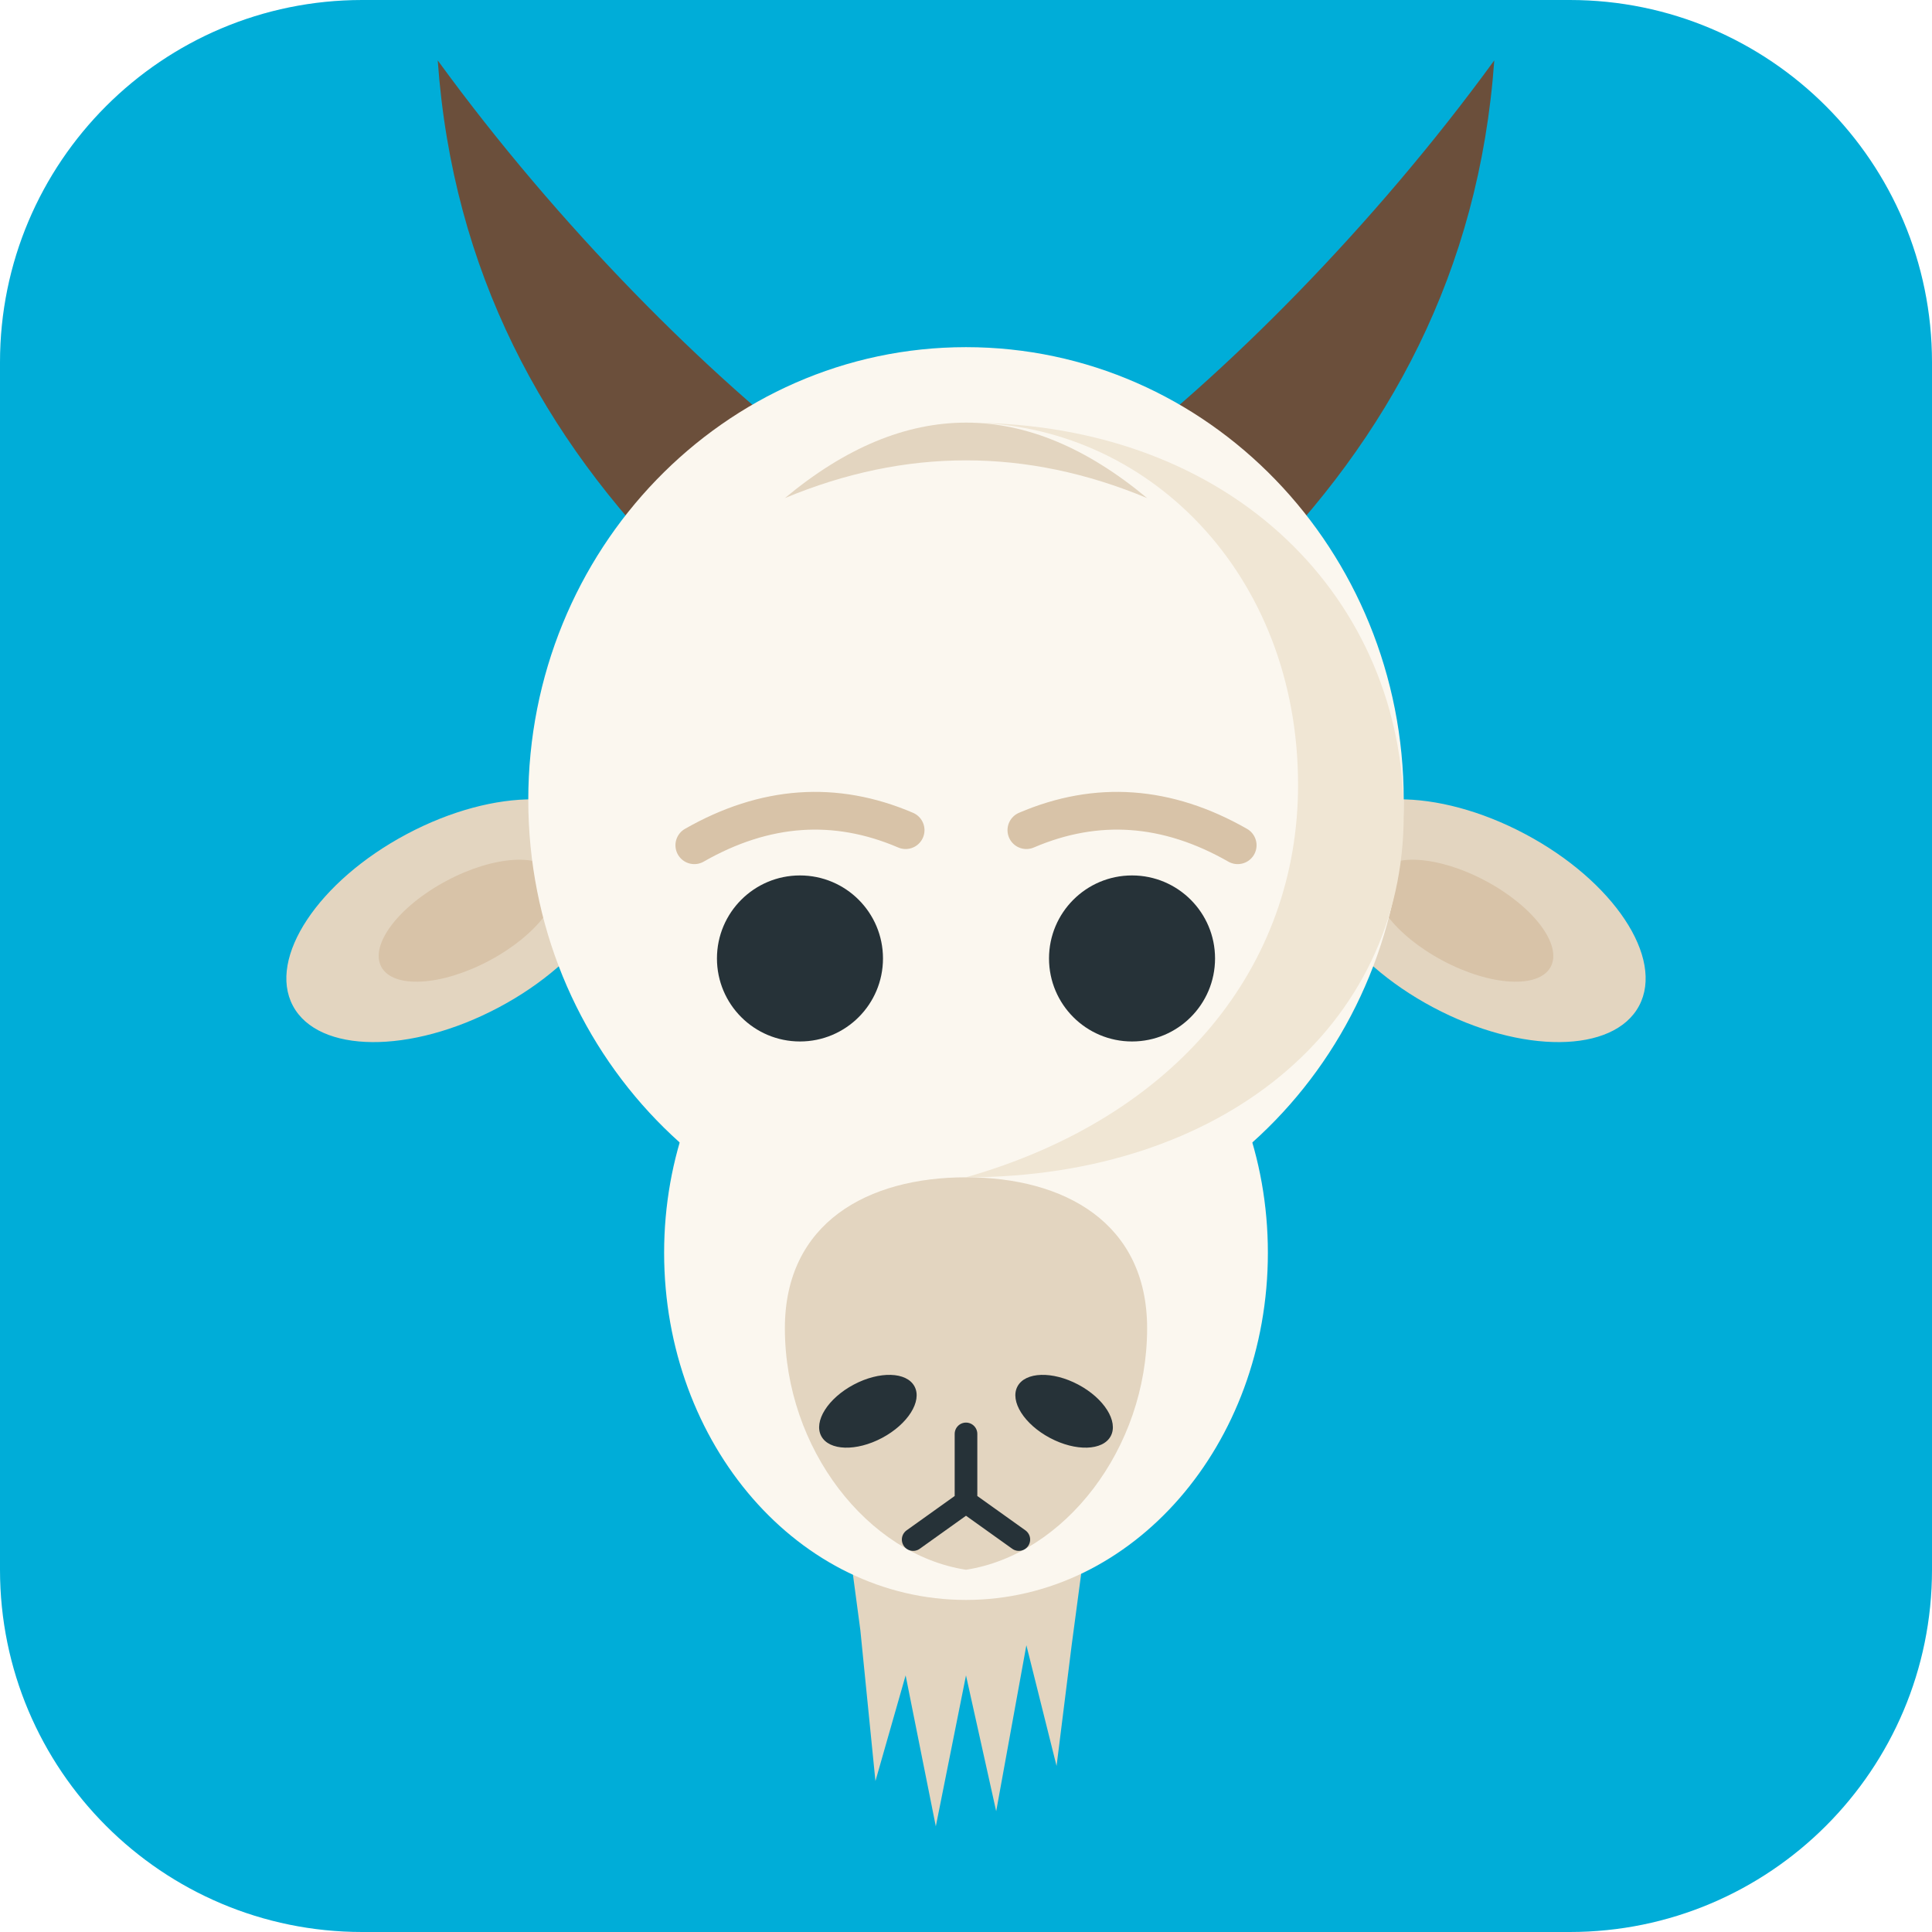
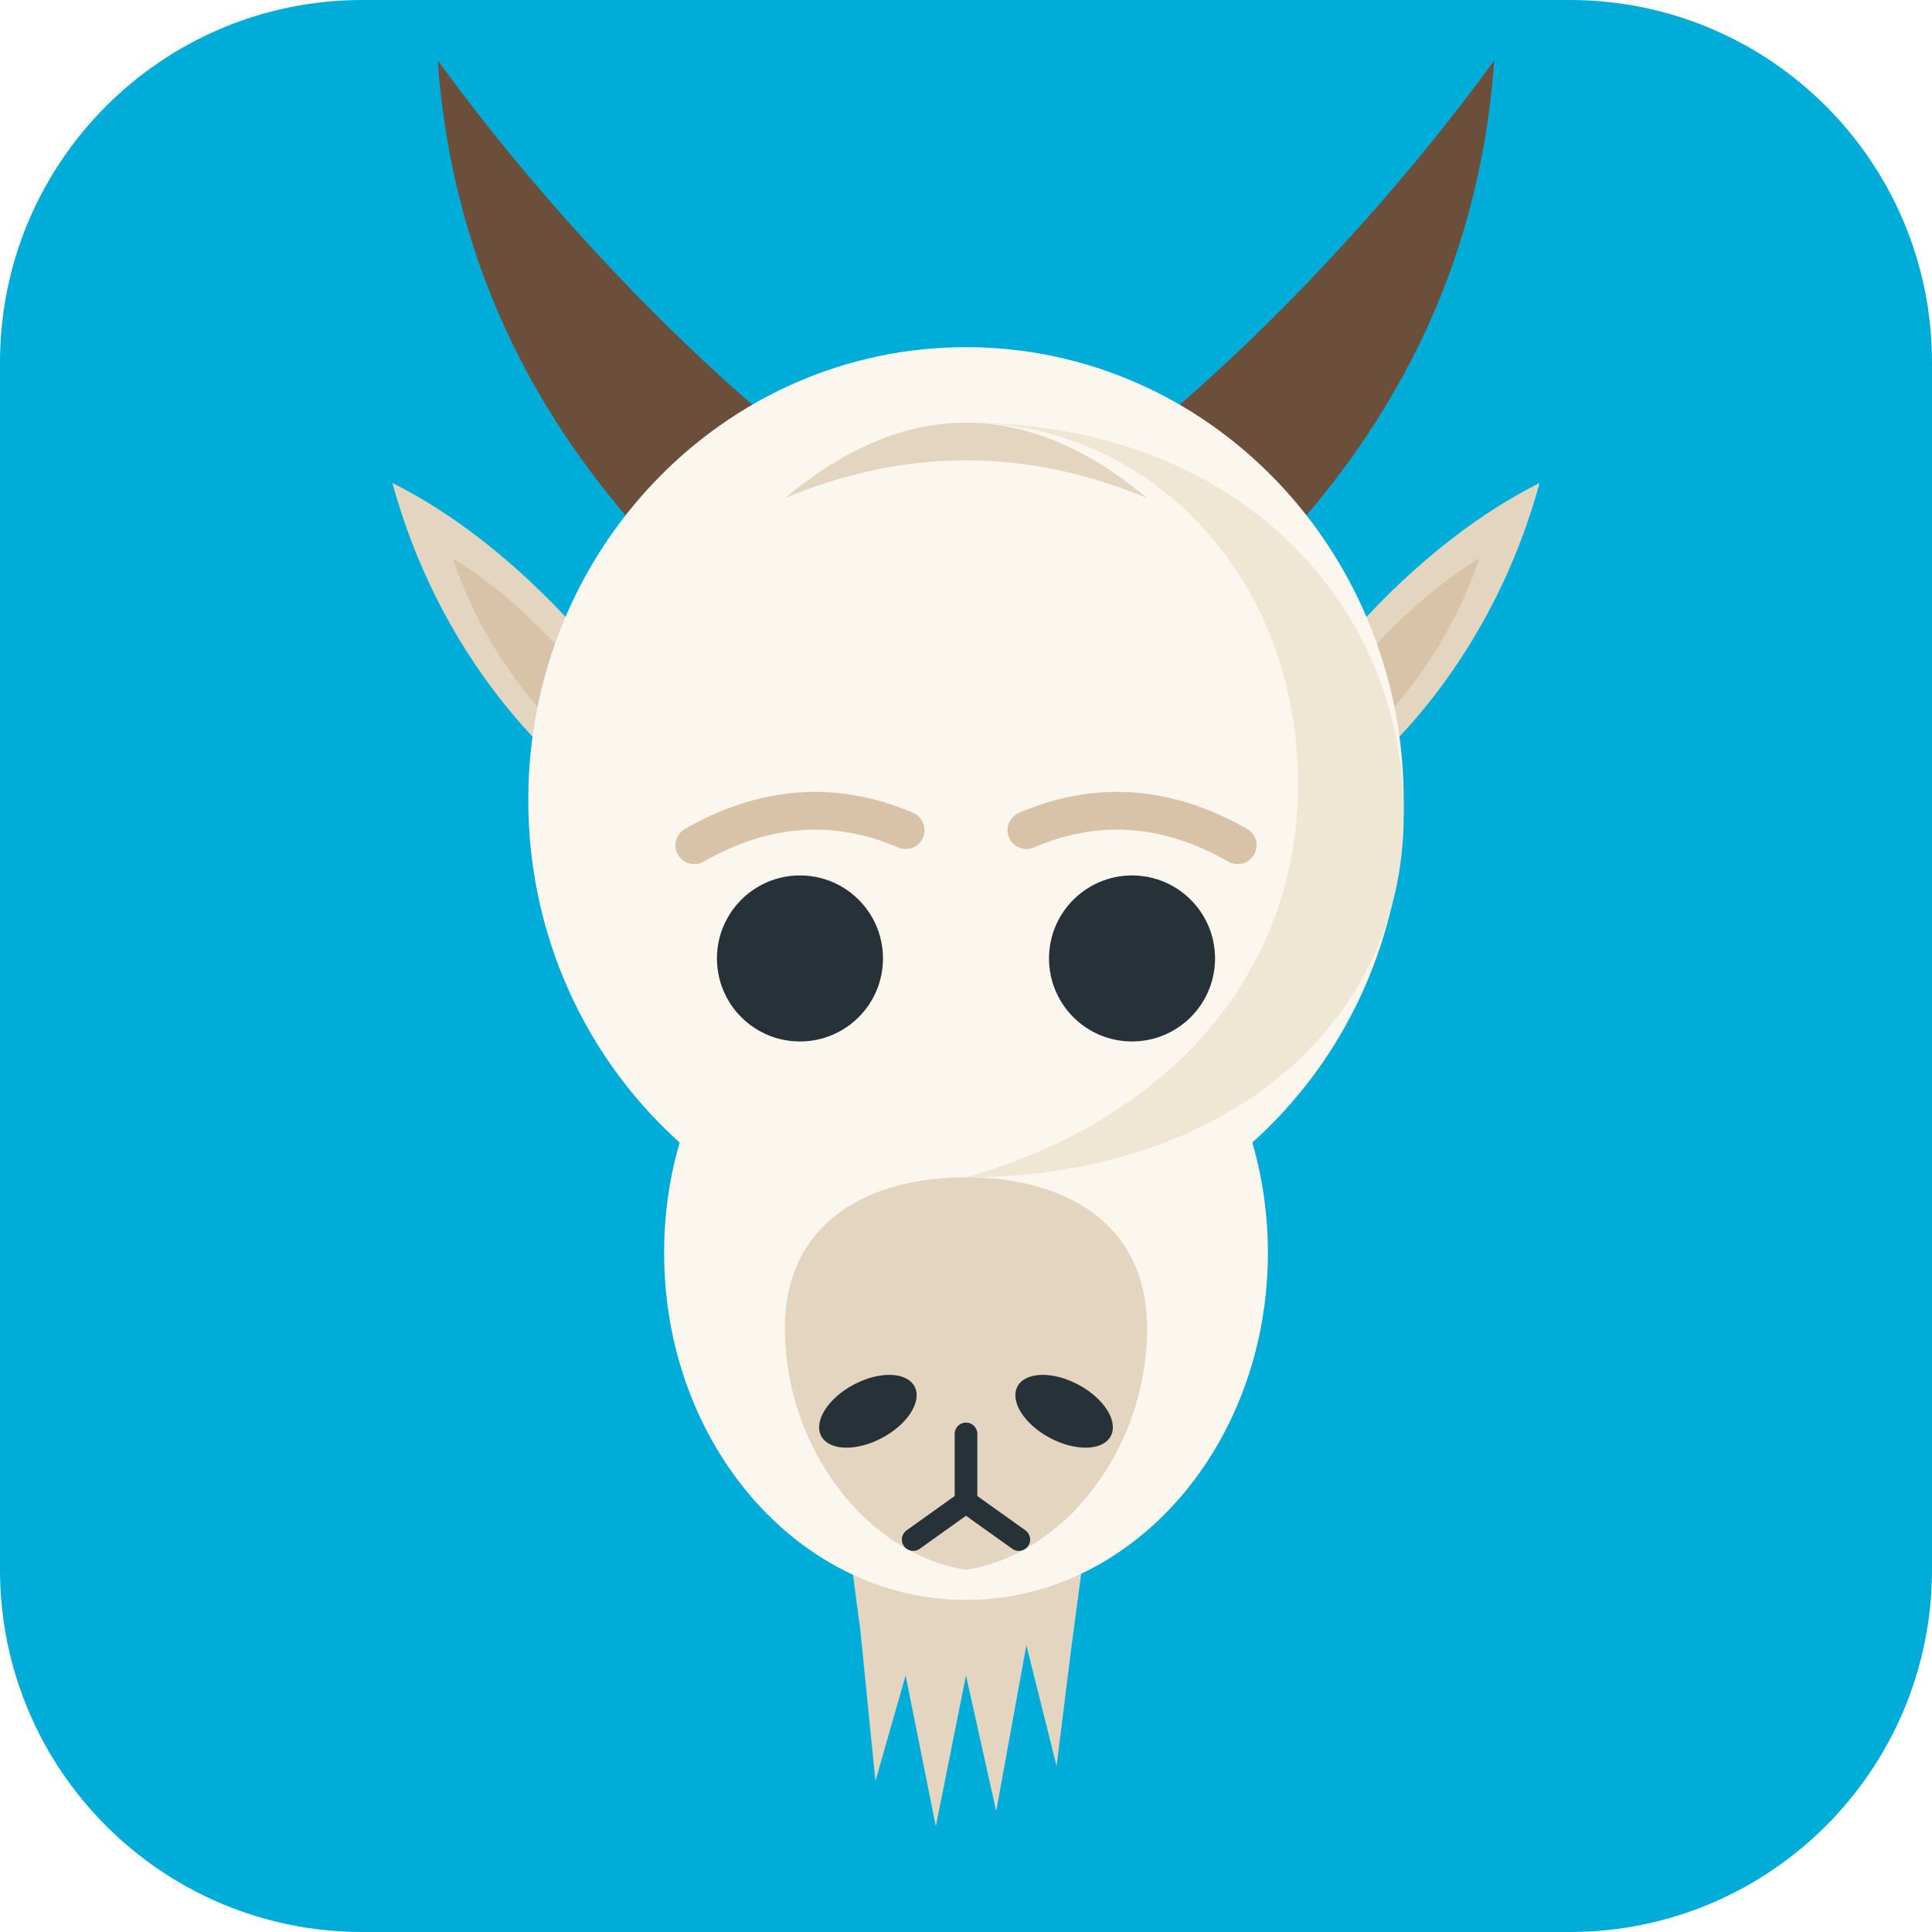
<svg xmlns="http://www.w3.org/2000/svg" viewBox="0 0 256 256">
  <rect width="256" height="256" rx="48" fill="#00ADD8" />
  <path d="M90 76 C72 58 60 36 58 8 C74 30 94 50 110 62 Z" fill="#6B4F3B" />
  <path d="M166 76 C184 58 196 36 198 8 C182 30 162 50 146 62 Z" fill="#6B4F3B" />
  <path d="M112 201 Q128 206 144 203 L142 218 L140 234 L136 218 L132 240 L128 222 L124 242 L120 222 L116 236 L114 216 Z" fill="#E3D5C0" />
-   <ellipse cx="60" cy="122" rx="24" ry="13" transform="rotate(-28 60 122)" fill="#E3D5C0" />
-   <ellipse cx="196" cy="122" rx="24" ry="13" transform="rotate(28 196 122)" fill="#E3D5C0" />
-   <ellipse cx="62" cy="122" rx="13" ry="6" transform="rotate(-28 62 122)" fill="#D8C3A8" />
-   <ellipse cx="194" cy="122" rx="13" ry="6" transform="rotate(28 194 122)" fill="#D8C3A8" />
+   <path d="M86 110 C72 102 58 86 52 64 C68 72 82 88 90 102 Z" fill="#E3D5C0" />
+   <path d="M170 110 C184 102 198 86 204 64 C188 72 174 88 166 102 Z" fill="#E3D5C0" />
+   <path d="M80 102 C72 96 64 86 60 74 C70 80 78 90 84 98 Z" fill="#D8C3A8" />
+   <path d="M176 102 C184 96 192 86 196 74 C186 80 178 90 172 98 Z" fill="#D8C3A8" />
  <ellipse cx="128" cy="106" rx="58" ry="60" fill="#FBF7EF" />
  <ellipse cx="128" cy="166" rx="40" ry="46" fill="#FBF7EF" />
  <path d="M128 56 C164 56 186 80 186 108 C186 136 162 156 128 156 C156 148 172 128 172 104 C172 76 152 56 128 56 Z" fill="#F0E6D4" />
  <path d="M104 66 Q128 46 152 66 Q128 56 104 66 Z" fill="#E3D5C0" />
  <path d="M92 112 Q106 104 120 110" stroke="#D8C3A8" stroke-width="5" fill="none" stroke-linecap="round" />
  <path d="M136 110 Q150 104 164 112" stroke="#D8C3A8" stroke-width="5" fill="none" stroke-linecap="round" />
  <circle cx="106" cy="127" r="11" fill="#263238" />
  <circle cx="150" cy="127" r="11" fill="#263238" />
  <path d="M104 176 C104 162 115 156 128 156 C141 156 152 162 152 176 C152 192 141 206 128 208 C115 206 104 192 104 176 Z" fill="#E3D5C0" />
  <ellipse cx="115" cy="187" rx="7" ry="4" transform="rotate(-28 115 187)" fill="#263238" />
  <ellipse cx="141" cy="187" rx="7" ry="4" transform="rotate(28 141 187)" fill="#263238" />
  <path d="M128 190 L128 199 L121 204 M128 199 L135 204" stroke="#263238" stroke-width="3" fill="none" stroke-linecap="round" />
</svg>
